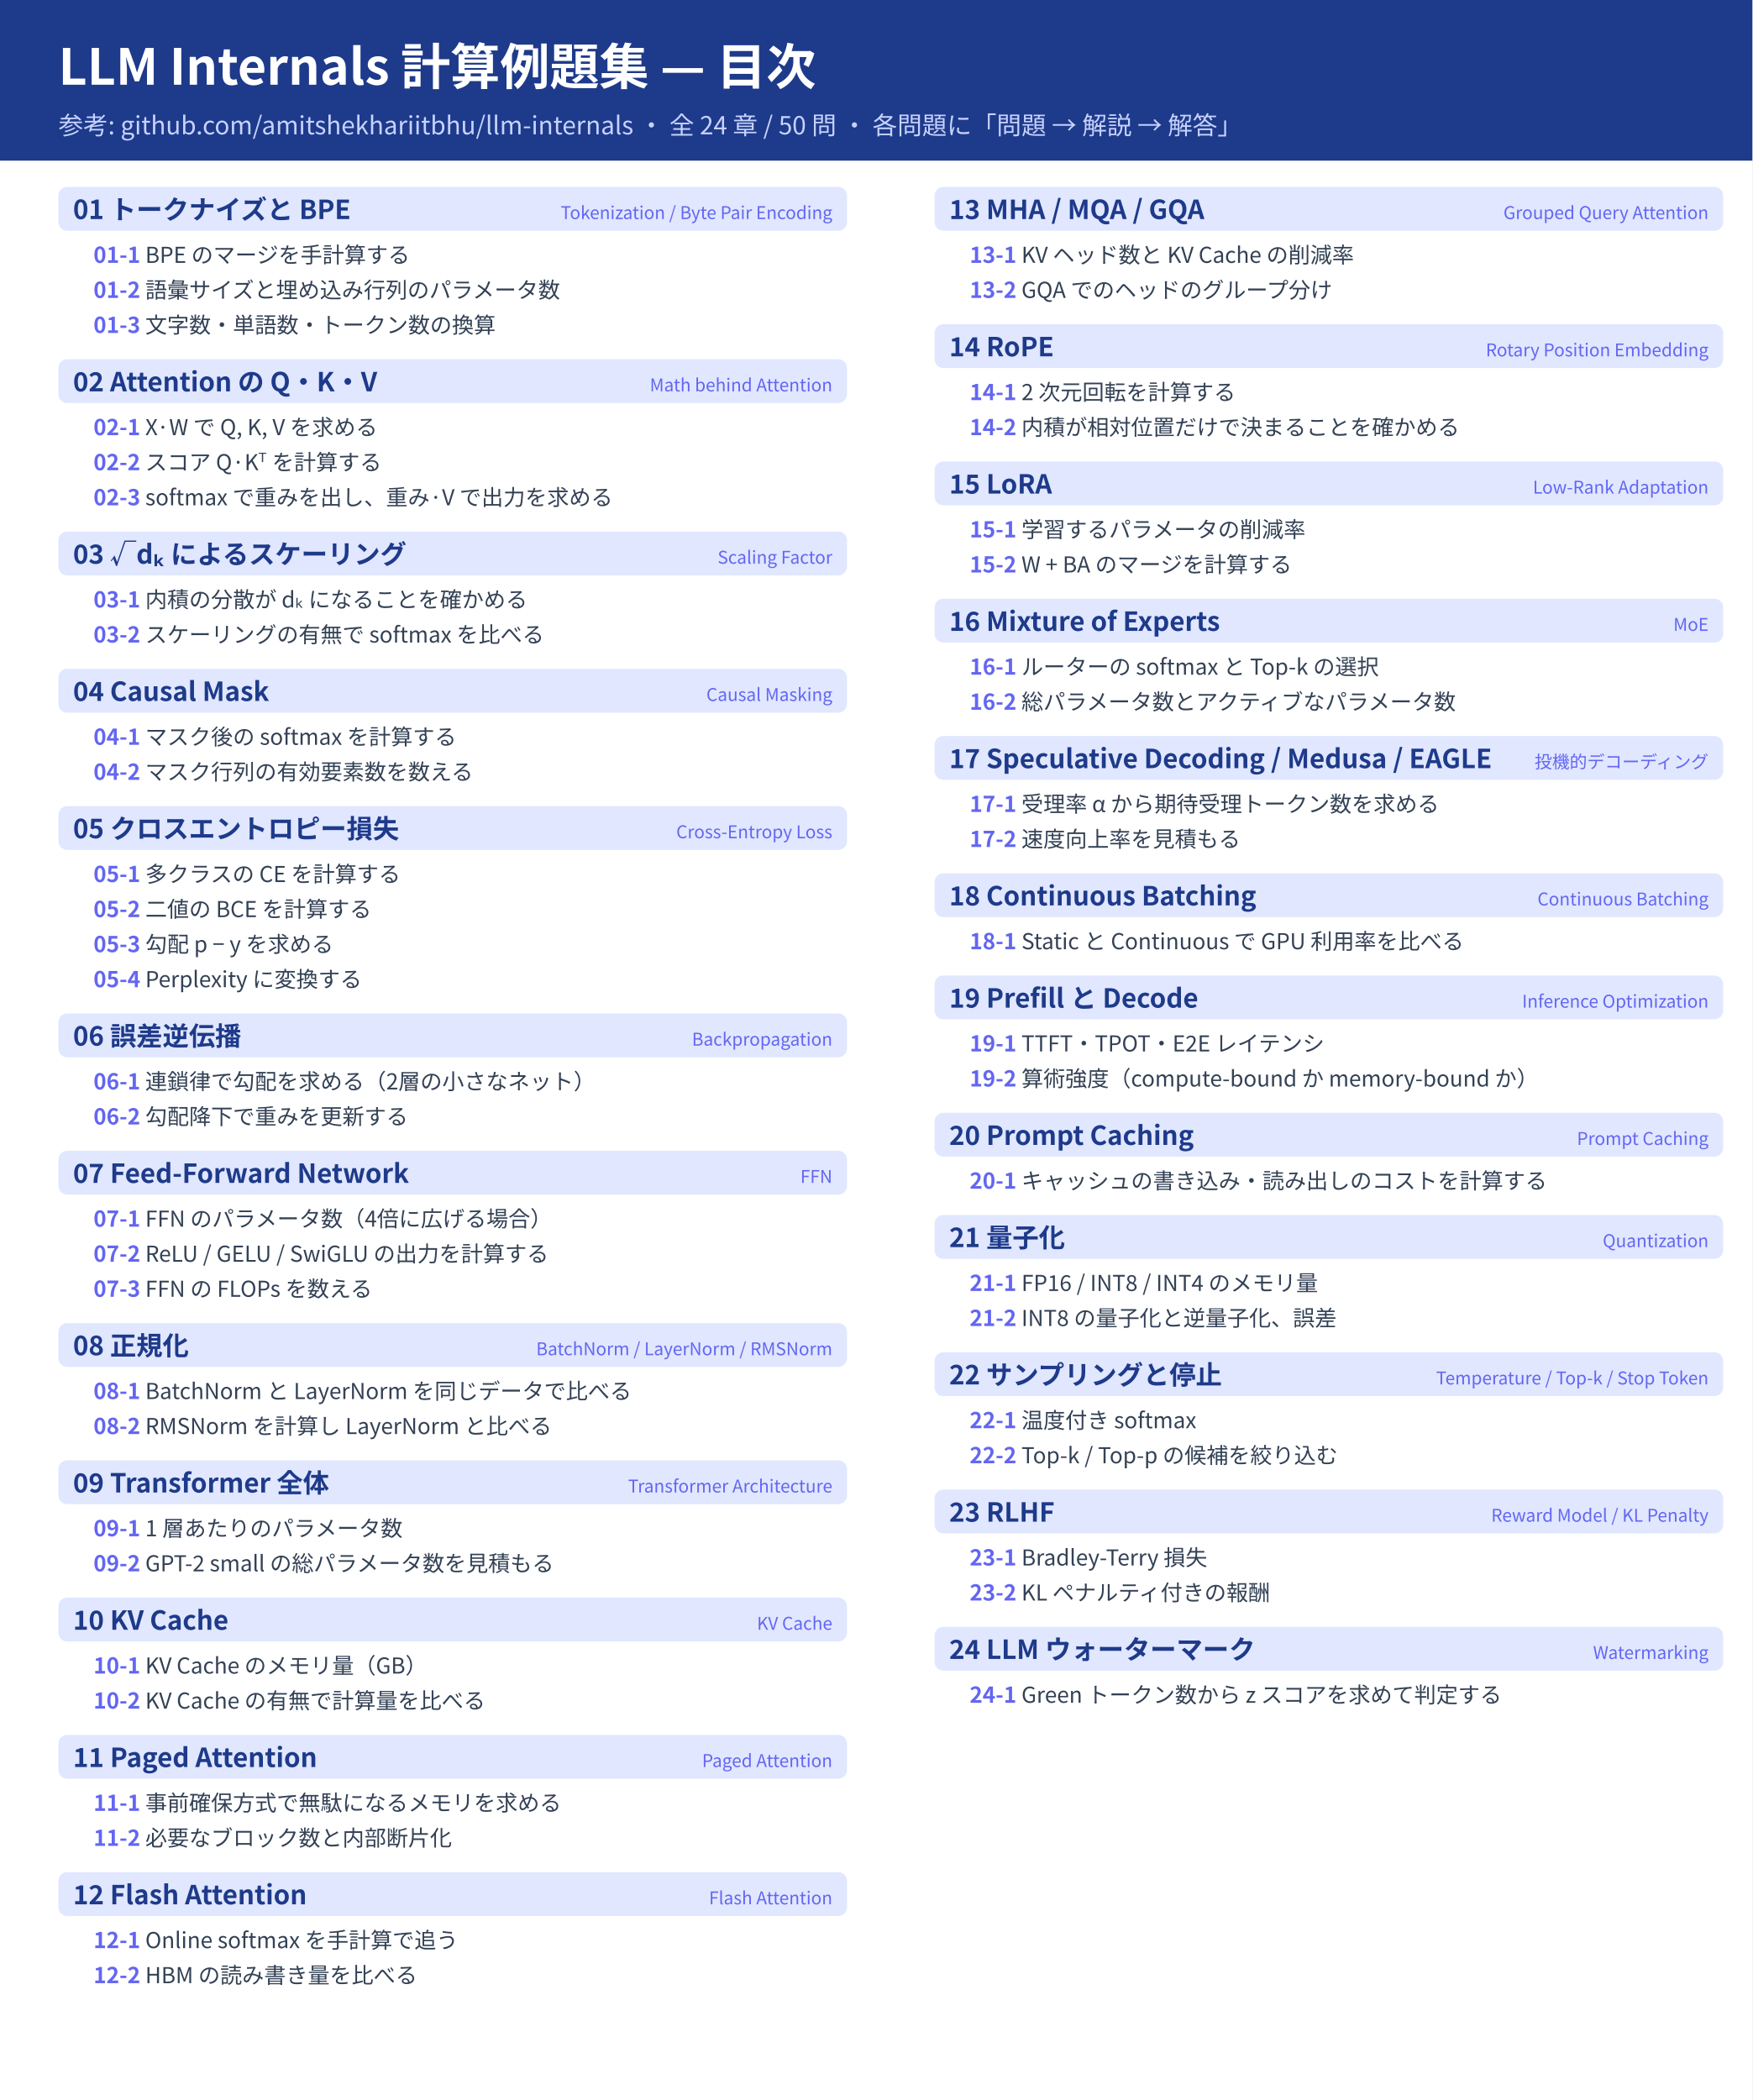
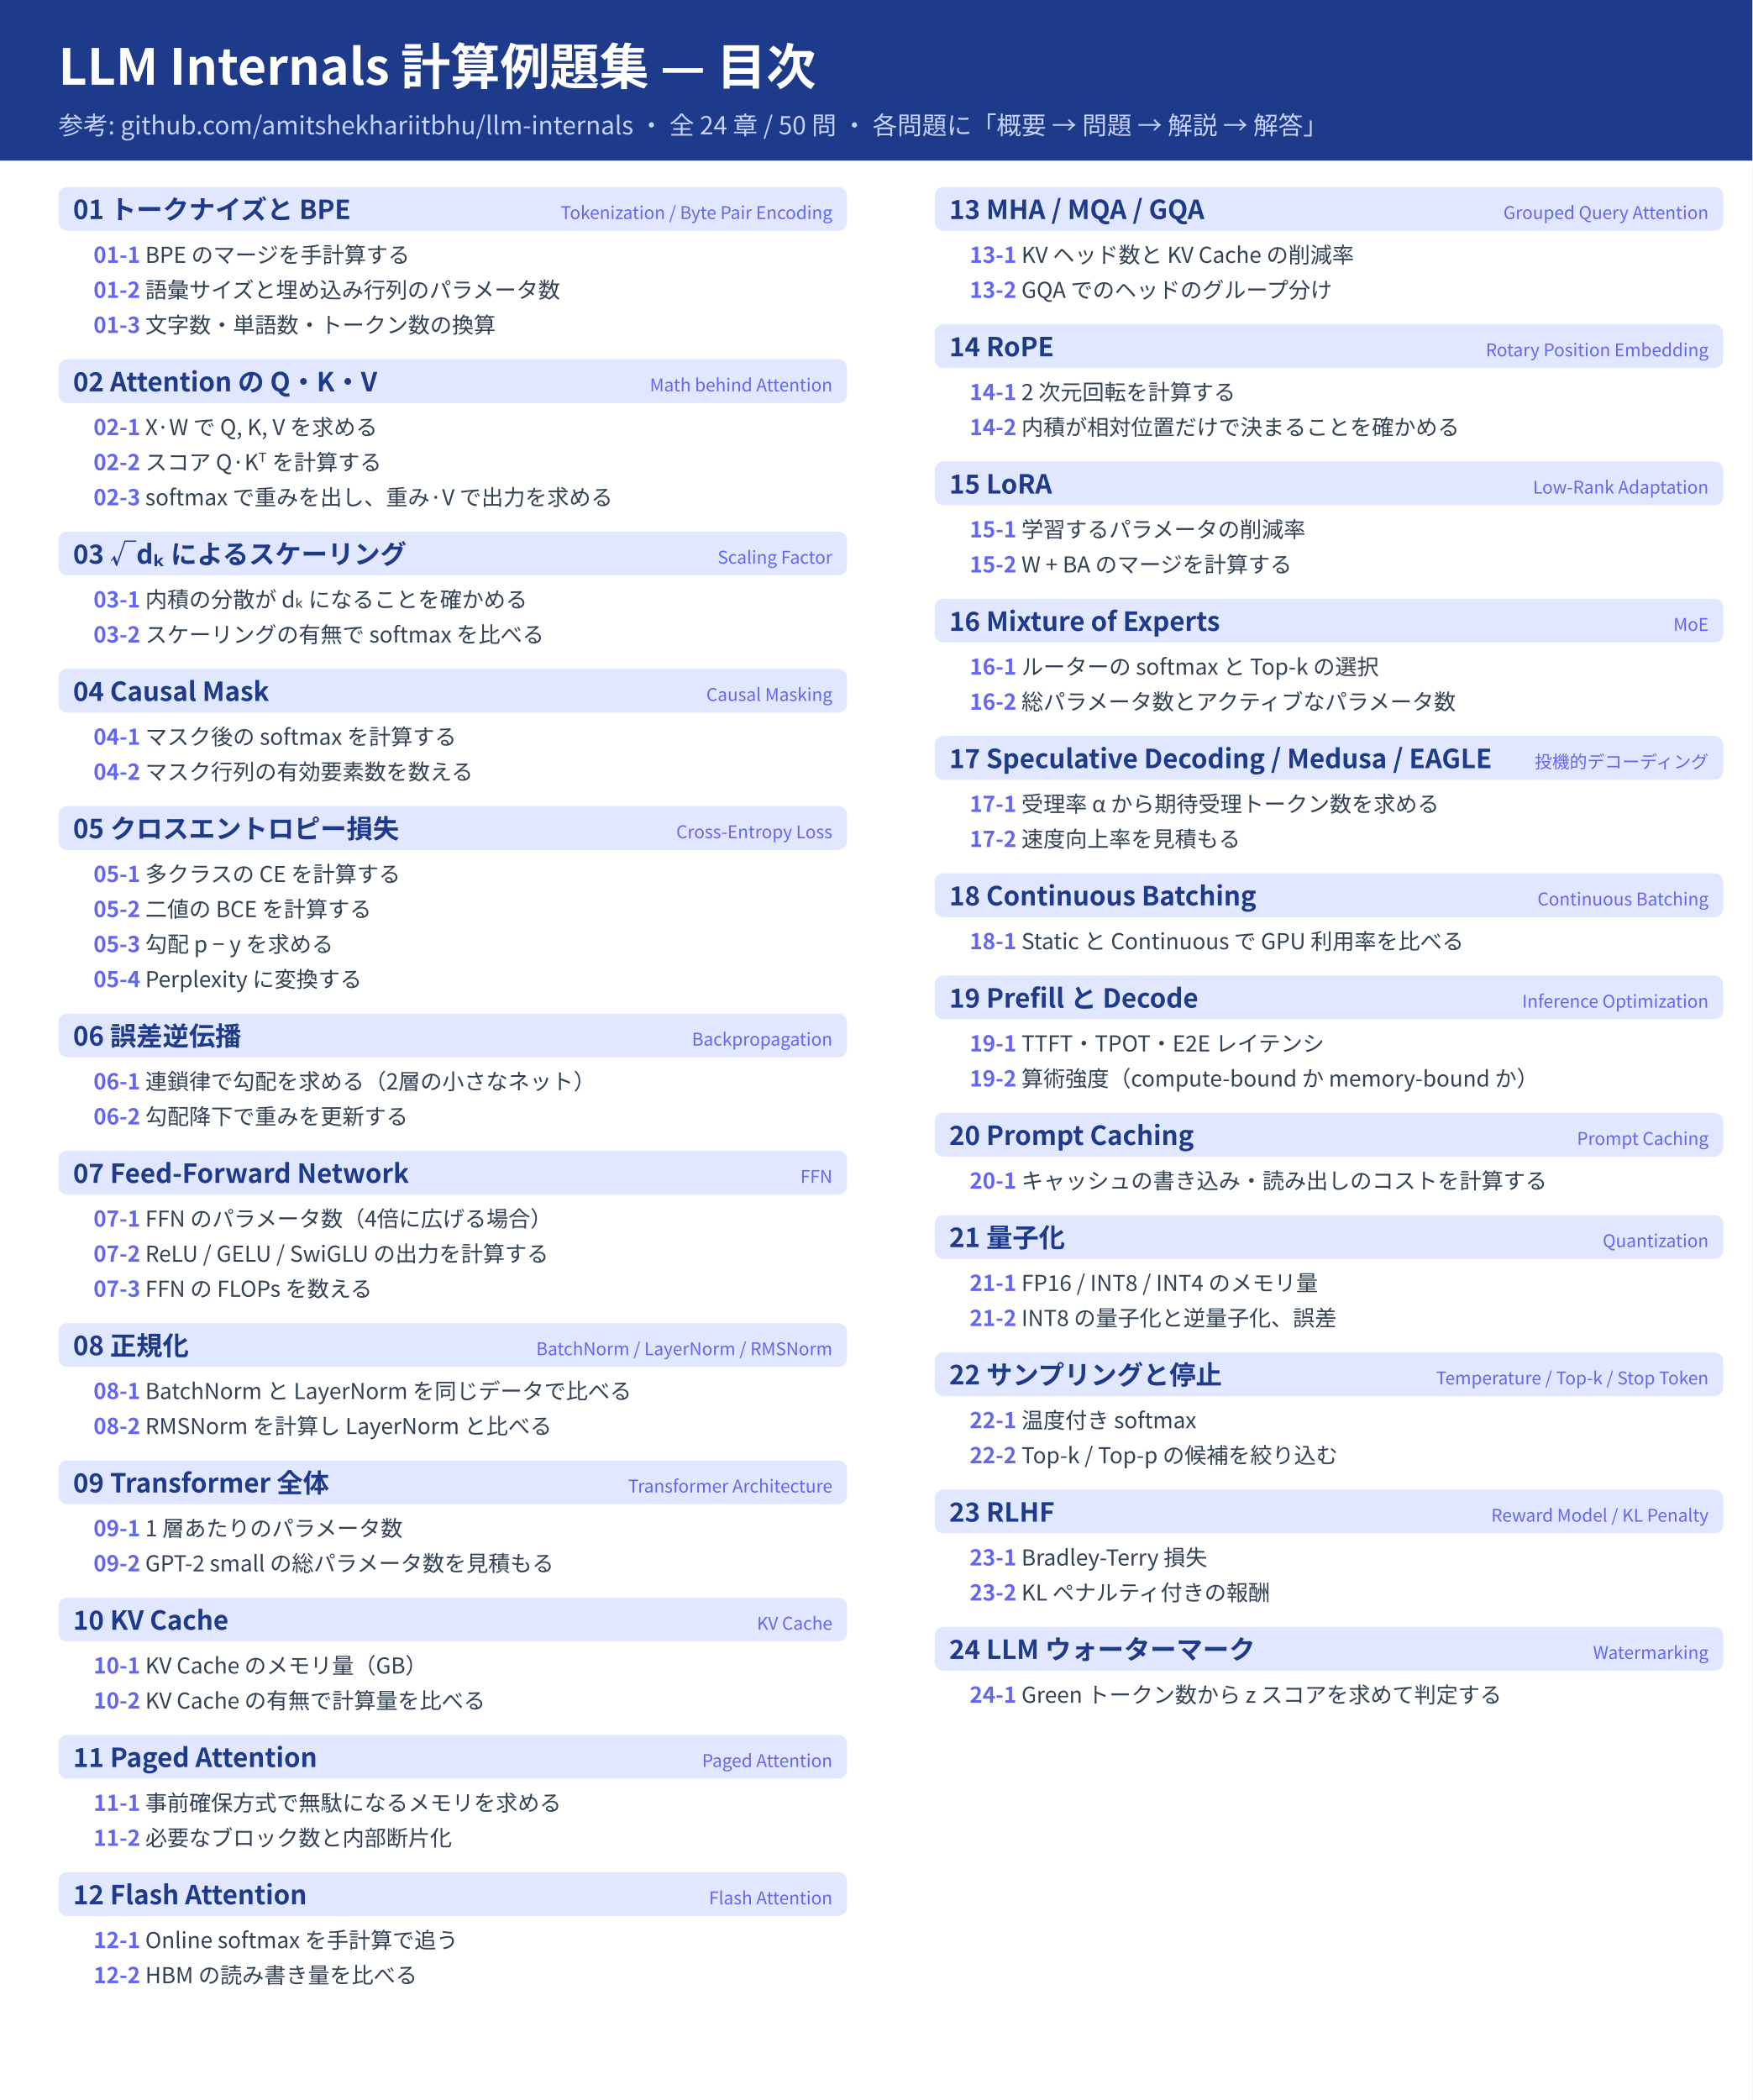
<svg xmlns="http://www.w3.org/2000/svg" width="1200" height="1438" viewBox="0 0 1200 1438" font-family="'Noto Sans CJK JP','Noto Sans JP','Hiragino Sans','Yu Gothic','Meiryo',sans-serif">
  <rect width="1200" height="1438" fill="#ffffff" />
  <rect width="1200" height="110" fill="#1e3a8a" />
  <text x="40" y="58" font-size="34" font-weight="700" fill="#ffffff">LLM Internals 計算例題集 — 目次</text>
-   <text x="40" y="92" font-size="17" fill="#c7d2fe">参考: github.com/amitshekhariitbhu/llm-internals ・ 全 24 章 / 50 問 ・ 各問題に「問題 → 解説 → 解答」</text>
+   <text x="40" y="92" font-size="17" fill="#c7d2fe">参考: github.com/amitshekhariitbhu/llm-internals ・ 全 24 章 / 50 問 ・ 各問題に「概要 → 問題 → 解説 → 解答」</text>
  <rect x="40.0" y="128" width="540.0" height="30" rx="6" fill="#e0e7ff" />
  <text x="50.0" y="150" font-size="18" font-weight="700" fill="#1e3a8a">01  トークナイズと BPE</text>
  <text x="570.0" y="150" font-size="12" fill="#6366f1" text-anchor="end">Tokenization / Byte Pair Encoding</text>
  <text x="64.0" y="180" font-size="15" fill="#334155">
    <tspan fill="#6366f1" font-weight="700">01-1</tspan>  BPE のマージを手計算する</text>
  <text x="64.0" y="204" font-size="15" fill="#334155">
    <tspan fill="#6366f1" font-weight="700">01-2</tspan>  語彙サイズと埋め込み行列のパラメータ数</text>
  <text x="64.0" y="228" font-size="15" fill="#334155">
    <tspan fill="#6366f1" font-weight="700">01-3</tspan>  文字数・単語数・トークン数の換算</text>
  <rect x="40.0" y="246" width="540.0" height="30" rx="6" fill="#e0e7ff" />
  <text x="50.0" y="268" font-size="18" font-weight="700" fill="#1e3a8a">02  Attention の Q・K・V</text>
  <text x="570.0" y="268" font-size="12" fill="#6366f1" text-anchor="end">Math behind Attention</text>
  <text x="64.0" y="298" font-size="15" fill="#334155">
    <tspan fill="#6366f1" font-weight="700">02-1</tspan>  X·W で Q, K, V を求める</text>
  <text x="64.0" y="322" font-size="15" fill="#334155">
    <tspan fill="#6366f1" font-weight="700">02-2</tspan>  スコア Q·Kᵀ を計算する</text>
  <text x="64.0" y="346" font-size="15" fill="#334155">
    <tspan fill="#6366f1" font-weight="700">02-3</tspan>  softmax で重みを出し、重み·V で出力を求める</text>
  <rect x="40.0" y="364" width="540.0" height="30" rx="6" fill="#e0e7ff" />
  <text x="50.0" y="386" font-size="18" font-weight="700" fill="#1e3a8a">03  √dₖ によるスケーリング</text>
  <text x="570.0" y="386" font-size="12" fill="#6366f1" text-anchor="end">Scaling Factor</text>
  <text x="64.0" y="416" font-size="15" fill="#334155">
    <tspan fill="#6366f1" font-weight="700">03-1</tspan>  内積の分散が dₖ になることを確かめる</text>
  <text x="64.0" y="440" font-size="15" fill="#334155">
    <tspan fill="#6366f1" font-weight="700">03-2</tspan>  スケーリングの有無で softmax を比べる</text>
  <rect x="40.0" y="458" width="540.0" height="30" rx="6" fill="#e0e7ff" />
  <text x="50.0" y="480" font-size="18" font-weight="700" fill="#1e3a8a">04  Causal Mask</text>
  <text x="570.0" y="480" font-size="12" fill="#6366f1" text-anchor="end">Causal Masking</text>
  <text x="64.0" y="510" font-size="15" fill="#334155">
    <tspan fill="#6366f1" font-weight="700">04-1</tspan>  マスク後の softmax を計算する</text>
  <text x="64.0" y="534" font-size="15" fill="#334155">
    <tspan fill="#6366f1" font-weight="700">04-2</tspan>  マスク行列の有効要素数を数える</text>
  <rect x="40.0" y="552" width="540.0" height="30" rx="6" fill="#e0e7ff" />
  <text x="50.0" y="574" font-size="18" font-weight="700" fill="#1e3a8a">05  クロスエントロピー損失</text>
  <text x="570.0" y="574" font-size="12" fill="#6366f1" text-anchor="end">Cross-Entropy Loss</text>
  <text x="64.0" y="604" font-size="15" fill="#334155">
    <tspan fill="#6366f1" font-weight="700">05-1</tspan>  多クラスの CE を計算する</text>
  <text x="64.0" y="628" font-size="15" fill="#334155">
    <tspan fill="#6366f1" font-weight="700">05-2</tspan>  二値の BCE を計算する</text>
  <text x="64.0" y="652" font-size="15" fill="#334155">
    <tspan fill="#6366f1" font-weight="700">05-3</tspan>  勾配 p − y を求める</text>
  <text x="64.0" y="676" font-size="15" fill="#334155">
    <tspan fill="#6366f1" font-weight="700">05-4</tspan>  Perplexity に変換する</text>
  <rect x="40.0" y="694" width="540.0" height="30" rx="6" fill="#e0e7ff" />
  <text x="50.0" y="716" font-size="18" font-weight="700" fill="#1e3a8a">06  誤差逆伝播</text>
  <text x="570.0" y="716" font-size="12" fill="#6366f1" text-anchor="end">Backpropagation</text>
  <text x="64.0" y="746" font-size="15" fill="#334155">
    <tspan fill="#6366f1" font-weight="700">06-1</tspan>  連鎖律で勾配を求める（2層の小さなネット）</text>
  <text x="64.0" y="770" font-size="15" fill="#334155">
    <tspan fill="#6366f1" font-weight="700">06-2</tspan>  勾配降下で重みを更新する</text>
  <rect x="40.0" y="788" width="540.0" height="30" rx="6" fill="#e0e7ff" />
  <text x="50.0" y="810" font-size="18" font-weight="700" fill="#1e3a8a">07  Feed-Forward Network</text>
  <text x="570.0" y="810" font-size="12" fill="#6366f1" text-anchor="end">FFN</text>
  <text x="64.0" y="840" font-size="15" fill="#334155">
    <tspan fill="#6366f1" font-weight="700">07-1</tspan>  FFN のパラメータ数（4倍に広げる場合）</text>
  <text x="64.0" y="864" font-size="15" fill="#334155">
    <tspan fill="#6366f1" font-weight="700">07-2</tspan>  ReLU / GELU / SwiGLU の出力を計算する</text>
  <text x="64.0" y="888" font-size="15" fill="#334155">
    <tspan fill="#6366f1" font-weight="700">07-3</tspan>  FFN の FLOPs を数える</text>
  <rect x="40.0" y="906" width="540.0" height="30" rx="6" fill="#e0e7ff" />
  <text x="50.0" y="928" font-size="18" font-weight="700" fill="#1e3a8a">08  正規化</text>
  <text x="570.0" y="928" font-size="12" fill="#6366f1" text-anchor="end">BatchNorm / LayerNorm / RMSNorm</text>
  <text x="64.0" y="958" font-size="15" fill="#334155">
    <tspan fill="#6366f1" font-weight="700">08-1</tspan>  BatchNorm と LayerNorm を同じデータで比べる</text>
  <text x="64.0" y="982" font-size="15" fill="#334155">
    <tspan fill="#6366f1" font-weight="700">08-2</tspan>  RMSNorm を計算し LayerNorm と比べる</text>
  <rect x="40.0" y="1000" width="540.0" height="30" rx="6" fill="#e0e7ff" />
  <text x="50.0" y="1022" font-size="18" font-weight="700" fill="#1e3a8a">09  Transformer 全体</text>
  <text x="570.0" y="1022" font-size="12" fill="#6366f1" text-anchor="end">Transformer Architecture</text>
  <text x="64.0" y="1052" font-size="15" fill="#334155">
    <tspan fill="#6366f1" font-weight="700">09-1</tspan>  1 層あたりのパラメータ数</text>
  <text x="64.0" y="1076" font-size="15" fill="#334155">
    <tspan fill="#6366f1" font-weight="700">09-2</tspan>  GPT-2 small の総パラメータ数を見積もる</text>
  <rect x="40.0" y="1094" width="540.0" height="30" rx="6" fill="#e0e7ff" />
  <text x="50.0" y="1116" font-size="18" font-weight="700" fill="#1e3a8a">10  KV Cache</text>
  <text x="570.0" y="1116" font-size="12" fill="#6366f1" text-anchor="end">KV Cache</text>
  <text x="64.0" y="1146" font-size="15" fill="#334155">
    <tspan fill="#6366f1" font-weight="700">10-1</tspan>  KV Cache のメモリ量（GB）</text>
  <text x="64.0" y="1170" font-size="15" fill="#334155">
    <tspan fill="#6366f1" font-weight="700">10-2</tspan>  KV Cache の有無で計算量を比べる</text>
  <rect x="40.0" y="1188" width="540.0" height="30" rx="6" fill="#e0e7ff" />
  <text x="50.0" y="1210" font-size="18" font-weight="700" fill="#1e3a8a">11  Paged Attention</text>
  <text x="570.0" y="1210" font-size="12" fill="#6366f1" text-anchor="end">Paged Attention</text>
  <text x="64.0" y="1240" font-size="15" fill="#334155">
    <tspan fill="#6366f1" font-weight="700">11-1</tspan>  事前確保方式で無駄になるメモリを求める</text>
  <text x="64.0" y="1264" font-size="15" fill="#334155">
    <tspan fill="#6366f1" font-weight="700">11-2</tspan>  必要なブロック数と内部断片化</text>
  <rect x="40.0" y="1282" width="540.0" height="30" rx="6" fill="#e0e7ff" />
  <text x="50.0" y="1304" font-size="18" font-weight="700" fill="#1e3a8a">12  Flash Attention</text>
  <text x="570.0" y="1304" font-size="12" fill="#6366f1" text-anchor="end">Flash Attention</text>
  <text x="64.0" y="1334" font-size="15" fill="#334155">
    <tspan fill="#6366f1" font-weight="700">12-1</tspan>  Online softmax を手計算で追う</text>
  <text x="64.0" y="1358" font-size="15" fill="#334155">
    <tspan fill="#6366f1" font-weight="700">12-2</tspan>  HBM の読み書き量を比べる</text>
  <rect x="640.0" y="128" width="540.0" height="30" rx="6" fill="#e0e7ff" />
  <text x="650.0" y="150" font-size="18" font-weight="700" fill="#1e3a8a">13  MHA / MQA / GQA</text>
  <text x="1170.0" y="150" font-size="12" fill="#6366f1" text-anchor="end">Grouped Query Attention</text>
  <text x="664.0" y="180" font-size="15" fill="#334155">
    <tspan fill="#6366f1" font-weight="700">13-1</tspan>  KV ヘッド数と KV Cache の削減率</text>
  <text x="664.0" y="204" font-size="15" fill="#334155">
    <tspan fill="#6366f1" font-weight="700">13-2</tspan>  GQA でのヘッドのグループ分け</text>
  <rect x="640.0" y="222" width="540.0" height="30" rx="6" fill="#e0e7ff" />
  <text x="650.0" y="244" font-size="18" font-weight="700" fill="#1e3a8a">14  RoPE</text>
  <text x="1170.0" y="244" font-size="12" fill="#6366f1" text-anchor="end">Rotary Position Embedding</text>
  <text x="664.0" y="274" font-size="15" fill="#334155">
    <tspan fill="#6366f1" font-weight="700">14-1</tspan>  2 次元回転を計算する</text>
  <text x="664.0" y="298" font-size="15" fill="#334155">
    <tspan fill="#6366f1" font-weight="700">14-2</tspan>  内積が相対位置だけで決まることを確かめる</text>
  <rect x="640.0" y="316" width="540.0" height="30" rx="6" fill="#e0e7ff" />
  <text x="650.0" y="338" font-size="18" font-weight="700" fill="#1e3a8a">15  LoRA</text>
  <text x="1170.0" y="338" font-size="12" fill="#6366f1" text-anchor="end">Low-Rank Adaptation</text>
  <text x="664.0" y="368" font-size="15" fill="#334155">
    <tspan fill="#6366f1" font-weight="700">15-1</tspan>  学習するパラメータの削減率</text>
  <text x="664.0" y="392" font-size="15" fill="#334155">
    <tspan fill="#6366f1" font-weight="700">15-2</tspan>  W + BA のマージを計算する</text>
  <rect x="640.0" y="410" width="540.0" height="30" rx="6" fill="#e0e7ff" />
  <text x="650.0" y="432" font-size="18" font-weight="700" fill="#1e3a8a">16  Mixture of Experts</text>
  <text x="1170.0" y="432" font-size="12" fill="#6366f1" text-anchor="end">MoE</text>
  <text x="664.0" y="462" font-size="15" fill="#334155">
    <tspan fill="#6366f1" font-weight="700">16-1</tspan>  ルーターの softmax と Top-k の選択</text>
  <text x="664.0" y="486" font-size="15" fill="#334155">
    <tspan fill="#6366f1" font-weight="700">16-2</tspan>  総パラメータ数とアクティブなパラメータ数</text>
  <rect x="640.0" y="504" width="540.0" height="30" rx="6" fill="#e0e7ff" />
  <text x="650.0" y="526" font-size="18" font-weight="700" fill="#1e3a8a">17  Speculative Decoding / Medusa / EAGLE</text>
  <text x="1170.0" y="526" font-size="12" fill="#6366f1" text-anchor="end">投機的デコーディング</text>
  <text x="664.0" y="556" font-size="15" fill="#334155">
    <tspan fill="#6366f1" font-weight="700">17-1</tspan>  受理率 α から期待受理トークン数を求める</text>
  <text x="664.0" y="580" font-size="15" fill="#334155">
    <tspan fill="#6366f1" font-weight="700">17-2</tspan>  速度向上率を見積もる</text>
  <rect x="640.0" y="598" width="540.0" height="30" rx="6" fill="#e0e7ff" />
  <text x="650.0" y="620" font-size="18" font-weight="700" fill="#1e3a8a">18  Continuous Batching</text>
  <text x="1170.0" y="620" font-size="12" fill="#6366f1" text-anchor="end">Continuous Batching</text>
  <text x="664.0" y="650" font-size="15" fill="#334155">
    <tspan fill="#6366f1" font-weight="700">18-1</tspan>  Static と Continuous で GPU 利用率を比べる</text>
  <rect x="640.0" y="668" width="540.0" height="30" rx="6" fill="#e0e7ff" />
  <text x="650.0" y="690" font-size="18" font-weight="700" fill="#1e3a8a">19  Prefill と Decode</text>
  <text x="1170.0" y="690" font-size="12" fill="#6366f1" text-anchor="end">Inference Optimization</text>
  <text x="664.0" y="720" font-size="15" fill="#334155">
    <tspan fill="#6366f1" font-weight="700">19-1</tspan>  TTFT・TPOT・E2E レイテンシ</text>
  <text x="664.0" y="744" font-size="15" fill="#334155">
    <tspan fill="#6366f1" font-weight="700">19-2</tspan>  算術強度（compute-bound か memory-bound か）</text>
  <rect x="640.0" y="762" width="540.0" height="30" rx="6" fill="#e0e7ff" />
  <text x="650.0" y="784" font-size="18" font-weight="700" fill="#1e3a8a">20  Prompt Caching</text>
  <text x="1170.0" y="784" font-size="12" fill="#6366f1" text-anchor="end">Prompt Caching</text>
  <text x="664.0" y="814" font-size="15" fill="#334155">
    <tspan fill="#6366f1" font-weight="700">20-1</tspan>  キャッシュの書き込み・読み出しのコストを計算する</text>
  <rect x="640.0" y="832" width="540.0" height="30" rx="6" fill="#e0e7ff" />
  <text x="650.0" y="854" font-size="18" font-weight="700" fill="#1e3a8a">21  量子化</text>
  <text x="1170.0" y="854" font-size="12" fill="#6366f1" text-anchor="end">Quantization</text>
  <text x="664.0" y="884" font-size="15" fill="#334155">
    <tspan fill="#6366f1" font-weight="700">21-1</tspan>  FP16 / INT8 / INT4 のメモリ量</text>
  <text x="664.0" y="908" font-size="15" fill="#334155">
    <tspan fill="#6366f1" font-weight="700">21-2</tspan>  INT8 の量子化と逆量子化、誤差</text>
  <rect x="640.0" y="926" width="540.0" height="30" rx="6" fill="#e0e7ff" />
  <text x="650.0" y="948" font-size="18" font-weight="700" fill="#1e3a8a">22  サンプリングと停止</text>
  <text x="1170.0" y="948" font-size="12" fill="#6366f1" text-anchor="end">Temperature / Top-k / Stop Token</text>
  <text x="664.0" y="978" font-size="15" fill="#334155">
    <tspan fill="#6366f1" font-weight="700">22-1</tspan>  温度付き softmax</text>
  <text x="664.0" y="1002" font-size="15" fill="#334155">
    <tspan fill="#6366f1" font-weight="700">22-2</tspan>  Top-k / Top-p の候補を絞り込む</text>
  <rect x="640.0" y="1020" width="540.0" height="30" rx="6" fill="#e0e7ff" />
  <text x="650.0" y="1042" font-size="18" font-weight="700" fill="#1e3a8a">23  RLHF</text>
  <text x="1170.0" y="1042" font-size="12" fill="#6366f1" text-anchor="end">Reward Model / KL Penalty</text>
  <text x="664.0" y="1072" font-size="15" fill="#334155">
    <tspan fill="#6366f1" font-weight="700">23-1</tspan>  Bradley-Terry 損失</text>
  <text x="664.0" y="1096" font-size="15" fill="#334155">
    <tspan fill="#6366f1" font-weight="700">23-2</tspan>  KL ペナルティ付きの報酬</text>
  <rect x="640.0" y="1114" width="540.0" height="30" rx="6" fill="#e0e7ff" />
  <text x="650.0" y="1136" font-size="18" font-weight="700" fill="#1e3a8a">24  LLM ウォーターマーク</text>
  <text x="1170.0" y="1136" font-size="12" fill="#6366f1" text-anchor="end">Watermarking</text>
  <text x="664.0" y="1166" font-size="15" fill="#334155">
    <tspan fill="#6366f1" font-weight="700">24-1</tspan>  Green トークン数から z スコアを求めて判定する</text>
</svg>
